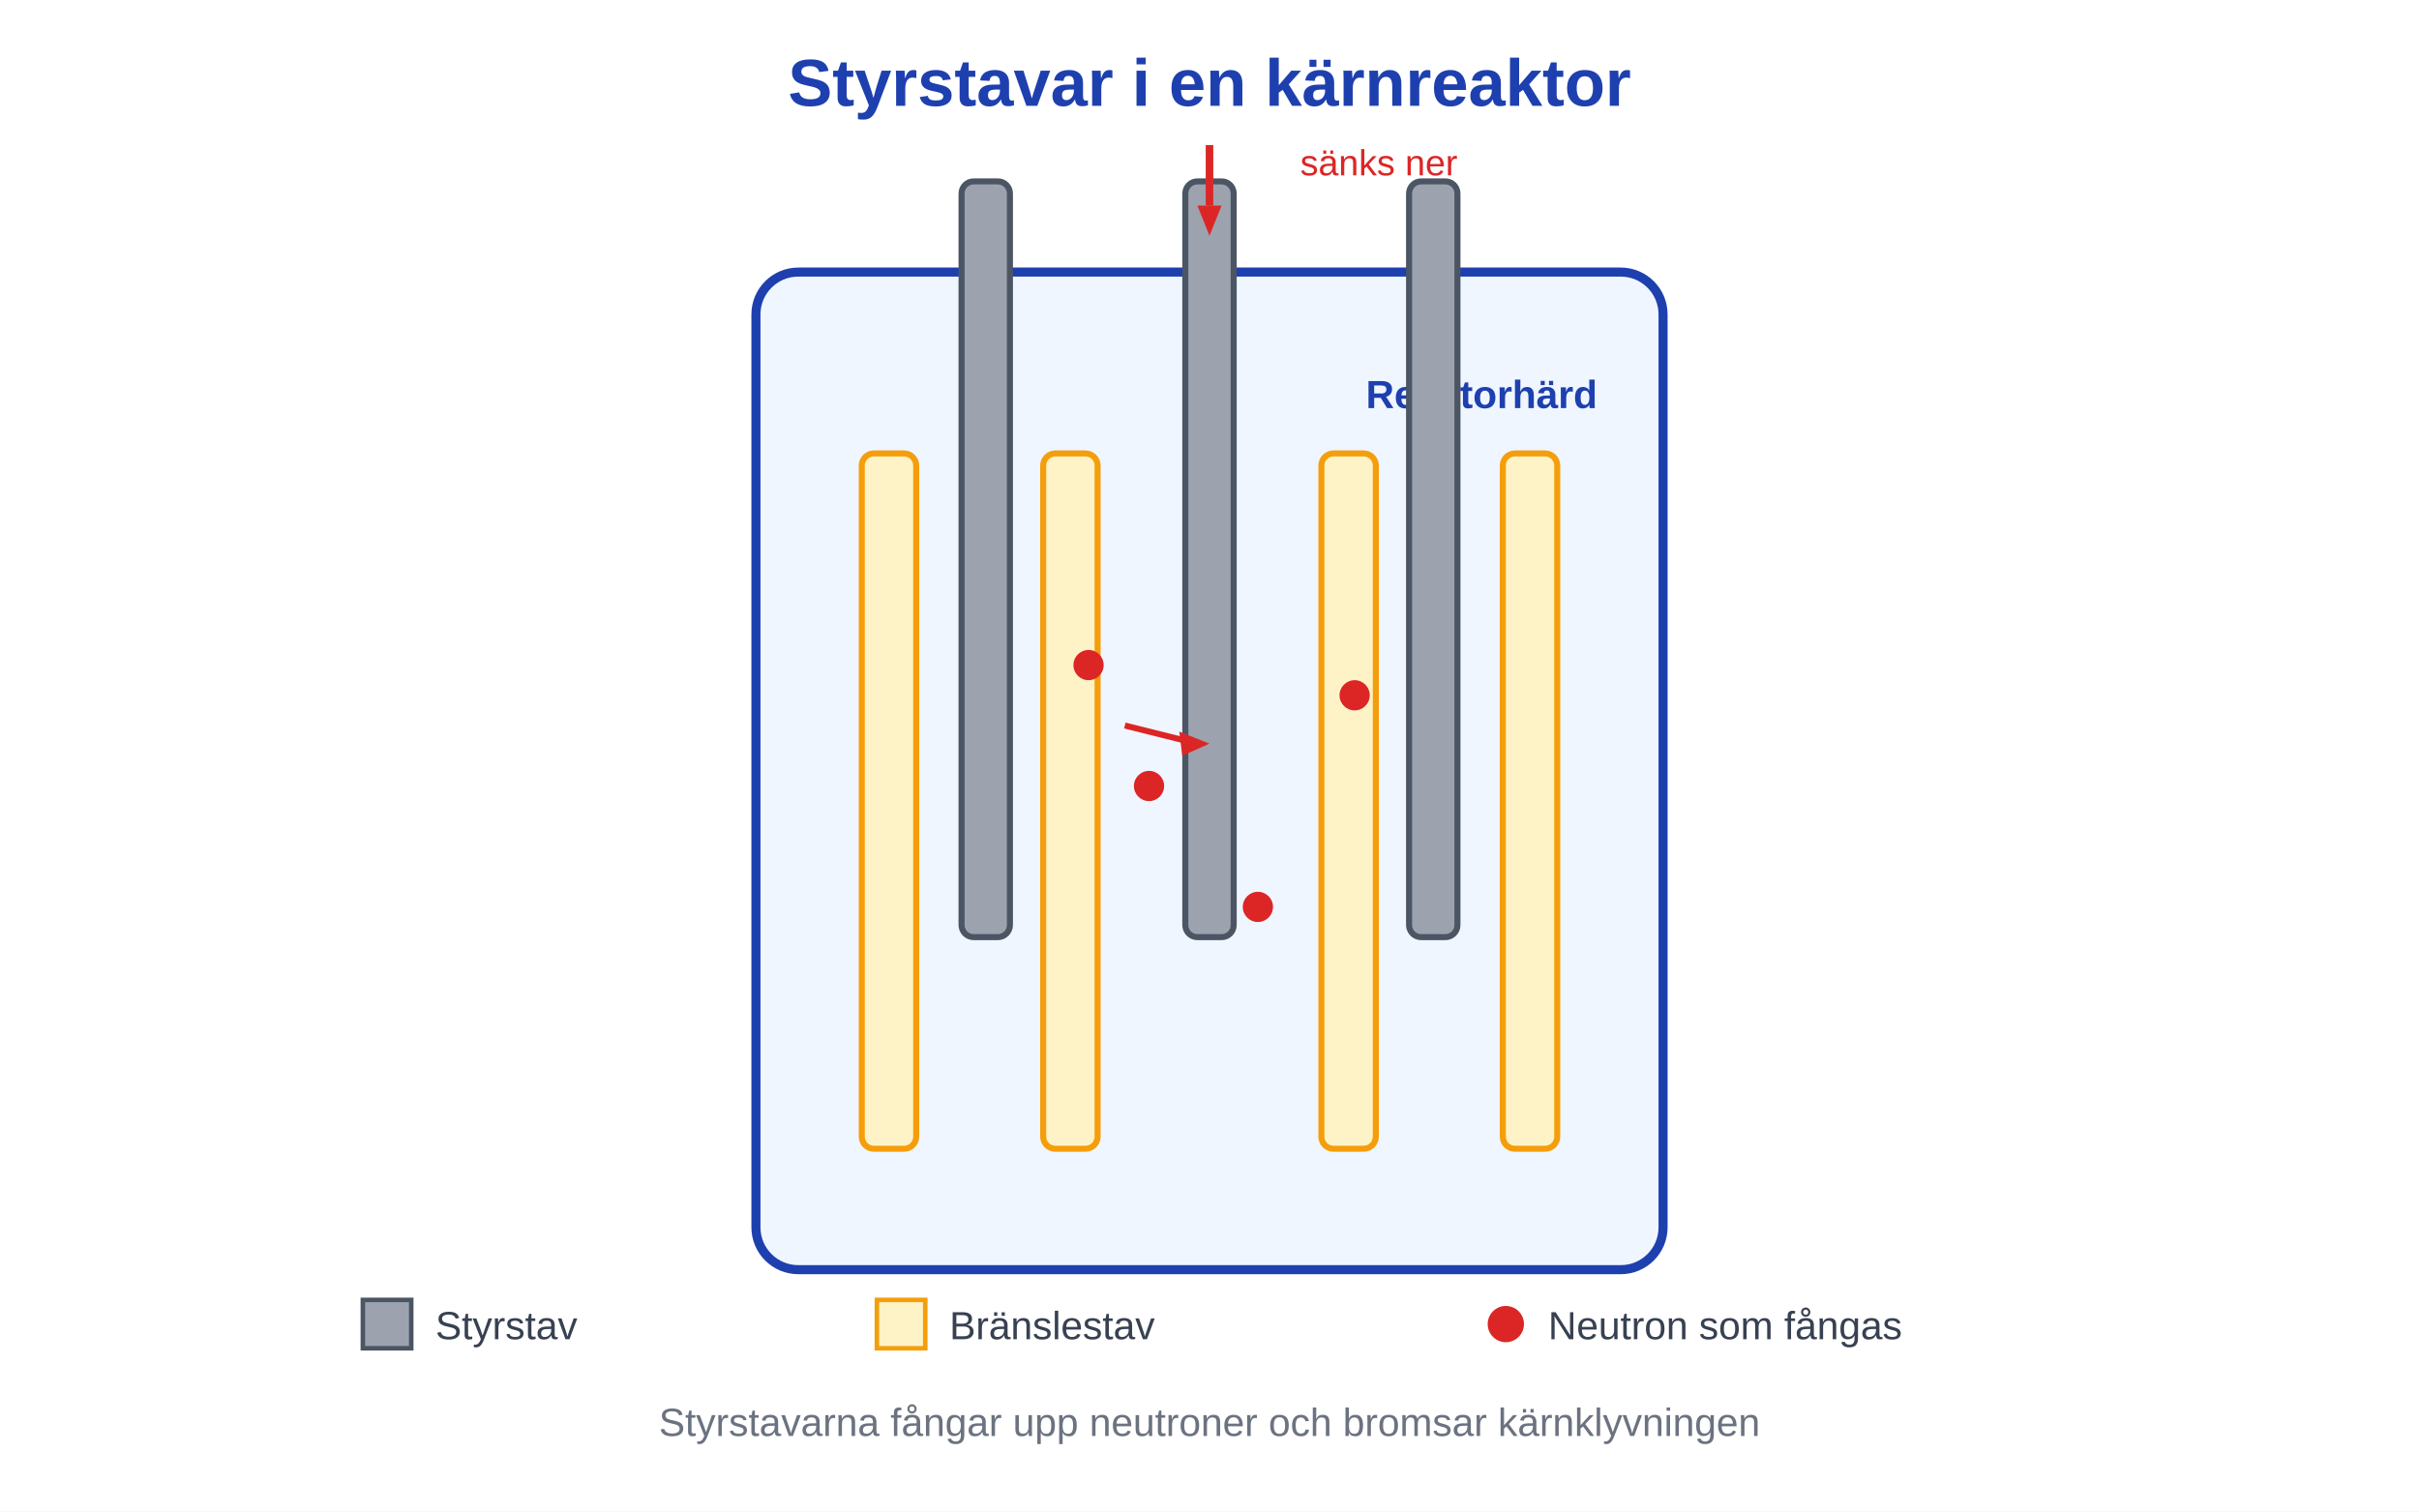
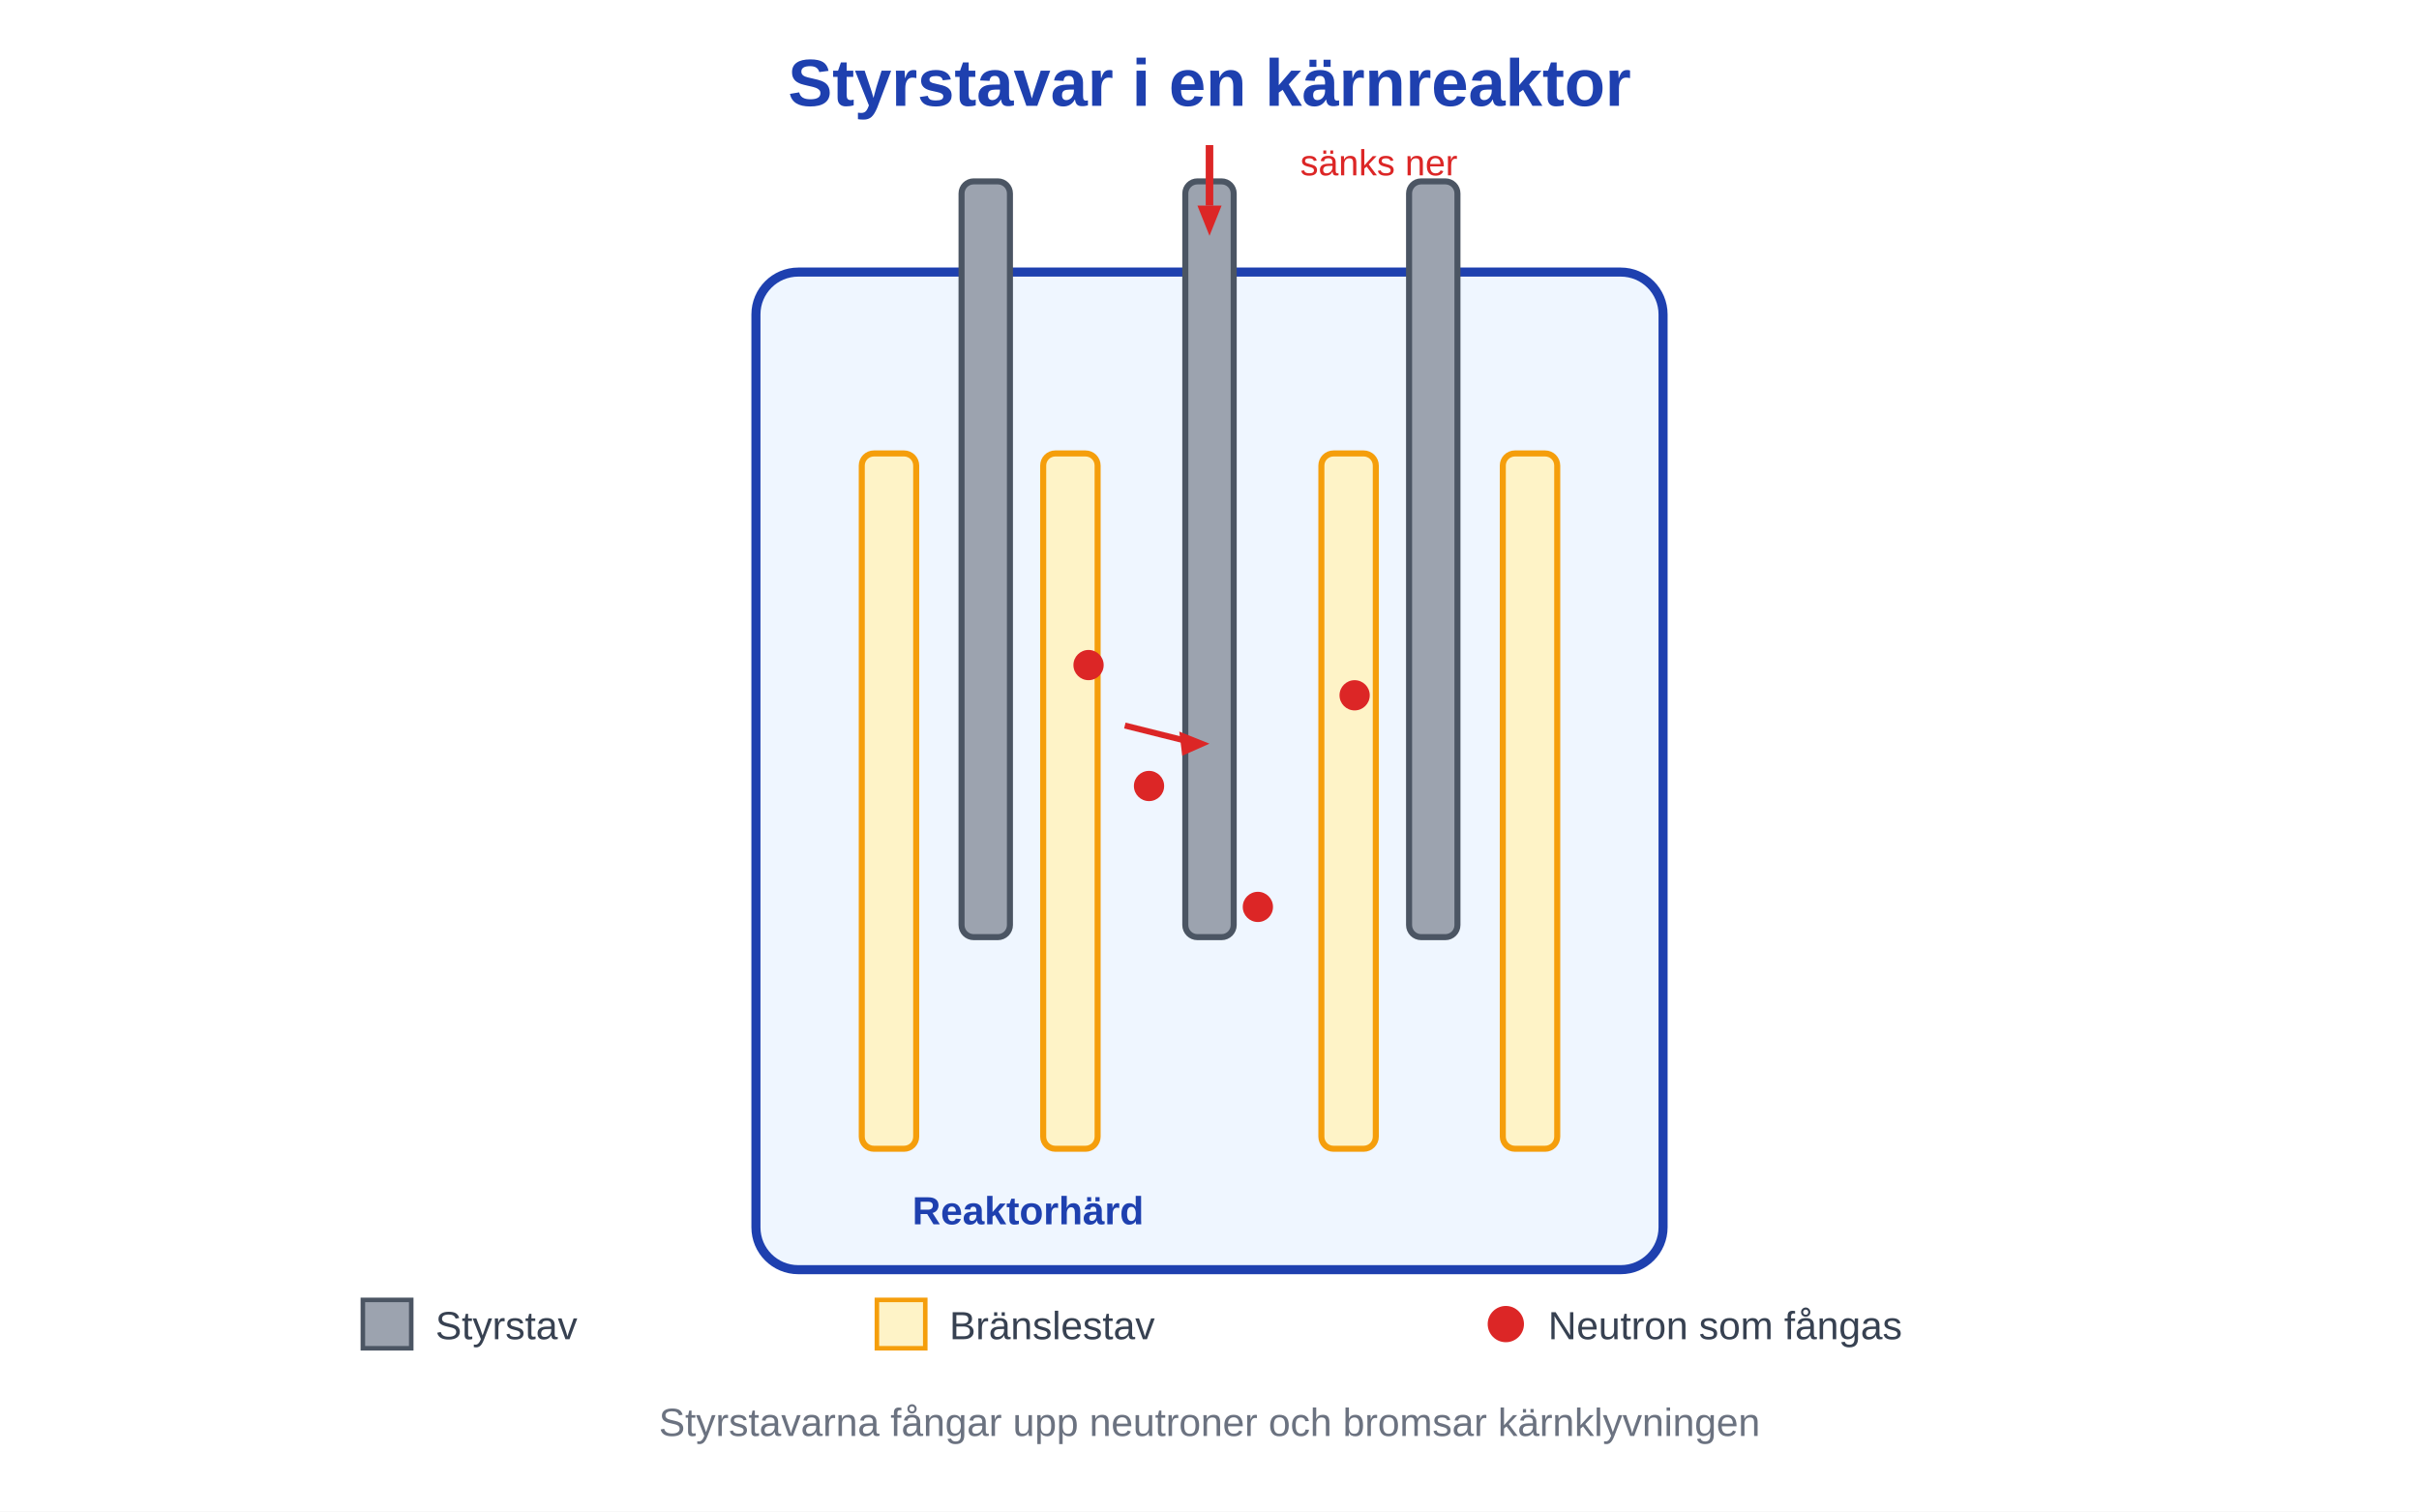
<svg xmlns="http://www.w3.org/2000/svg" viewBox="0 0 800 500" width="800" height="500">
  <rect width="800" height="500" fill="white" />
  <text x="400" y="35" font-family="Arial,sans-serif" font-size="22" fill="#1e40af" text-anchor="middle" font-weight="bold">Styrstavar i en kärnreaktor</text>
  <rect x="250" y="90" width="300" height="330" rx="14" fill="#eff6ff" stroke="#1e40af" stroke-width="3" />
-   <text x="490" y="135" font-family="Arial,sans-serif" font-size="13" fill="#1e40af" text-anchor="middle" font-weight="bold">Reaktorhärd</text>
+   <text x="340" y="405" font-family="Arial,sans-serif" font-size="13" fill="#1e40af" text-anchor="middle" font-weight="bold">Reaktorhärd</text>
  <rect x="285" y="150" width="18" height="230" rx="4" fill="#fef3c7" stroke="#f59e0b" stroke-width="2" />
  <rect x="345" y="150" width="18" height="230" rx="4" fill="#fef3c7" stroke="#f59e0b" stroke-width="2" />
  <rect x="437" y="150" width="18" height="230" rx="4" fill="#fef3c7" stroke="#f59e0b" stroke-width="2" />
  <rect x="497" y="150" width="18" height="230" rx="4" fill="#fef3c7" stroke="#f59e0b" stroke-width="2" />
  <rect x="318" y="60" width="16" height="250" rx="4" fill="#9ca3af" stroke="#4b5563" stroke-width="2" />
  <rect x="392" y="60" width="16" height="250" rx="4" fill="#9ca3af" stroke="#4b5563" stroke-width="2" />
  <rect x="466" y="60" width="16" height="250" rx="4" fill="#9ca3af" stroke="#4b5563" stroke-width="2" />
  <line x1="400" y1="68" x2="400" y2="48" stroke="#dc2626" stroke-width="2.5" />
  <polygon points="400,78 396,68 404,68" fill="#dc2626" />
  <text x="430" y="58" font-family="Arial,sans-serif" font-size="12" fill="#dc2626" text-anchor="start">sänks ner</text>
  <circle cx="360" cy="220" r="5" fill="#dc2626" />
  <circle cx="380" cy="260" r="5" fill="#dc2626" />
  <circle cx="416" cy="300" r="5" fill="#dc2626" />
  <circle cx="448" cy="230" r="5" fill="#dc2626" />
  <line x1="372" y1="240" x2="392" y2="245" stroke="#dc2626" stroke-width="2" />
  <polygon points="400,246 390,242 391,250" fill="#dc2626" />
  <rect x="120" y="430" width="16" height="16" fill="#9ca3af" stroke="#4b5563" stroke-width="1.5" />
  <text x="144" y="443" font-family="Arial,sans-serif" font-size="13" fill="#374151" text-anchor="start">Styrstav</text>
  <rect x="290" y="430" width="16" height="16" fill="#fef3c7" stroke="#f59e0b" stroke-width="1.5" />
  <text x="314" y="443" font-family="Arial,sans-serif" font-size="13" fill="#374151" text-anchor="start">Bränslestav</text>
  <circle cx="498" cy="438" r="6" fill="#dc2626" />
  <text x="512" y="443" font-family="Arial,sans-serif" font-size="13" fill="#374151" text-anchor="start">Neutron som fångas</text>
  <text x="400" y="475" font-family="Arial,sans-serif" font-size="13" fill="#6b7280" text-anchor="middle">Styrstavarna fångar upp neutroner och bromsar kärnklyvningen</text>
</svg>
